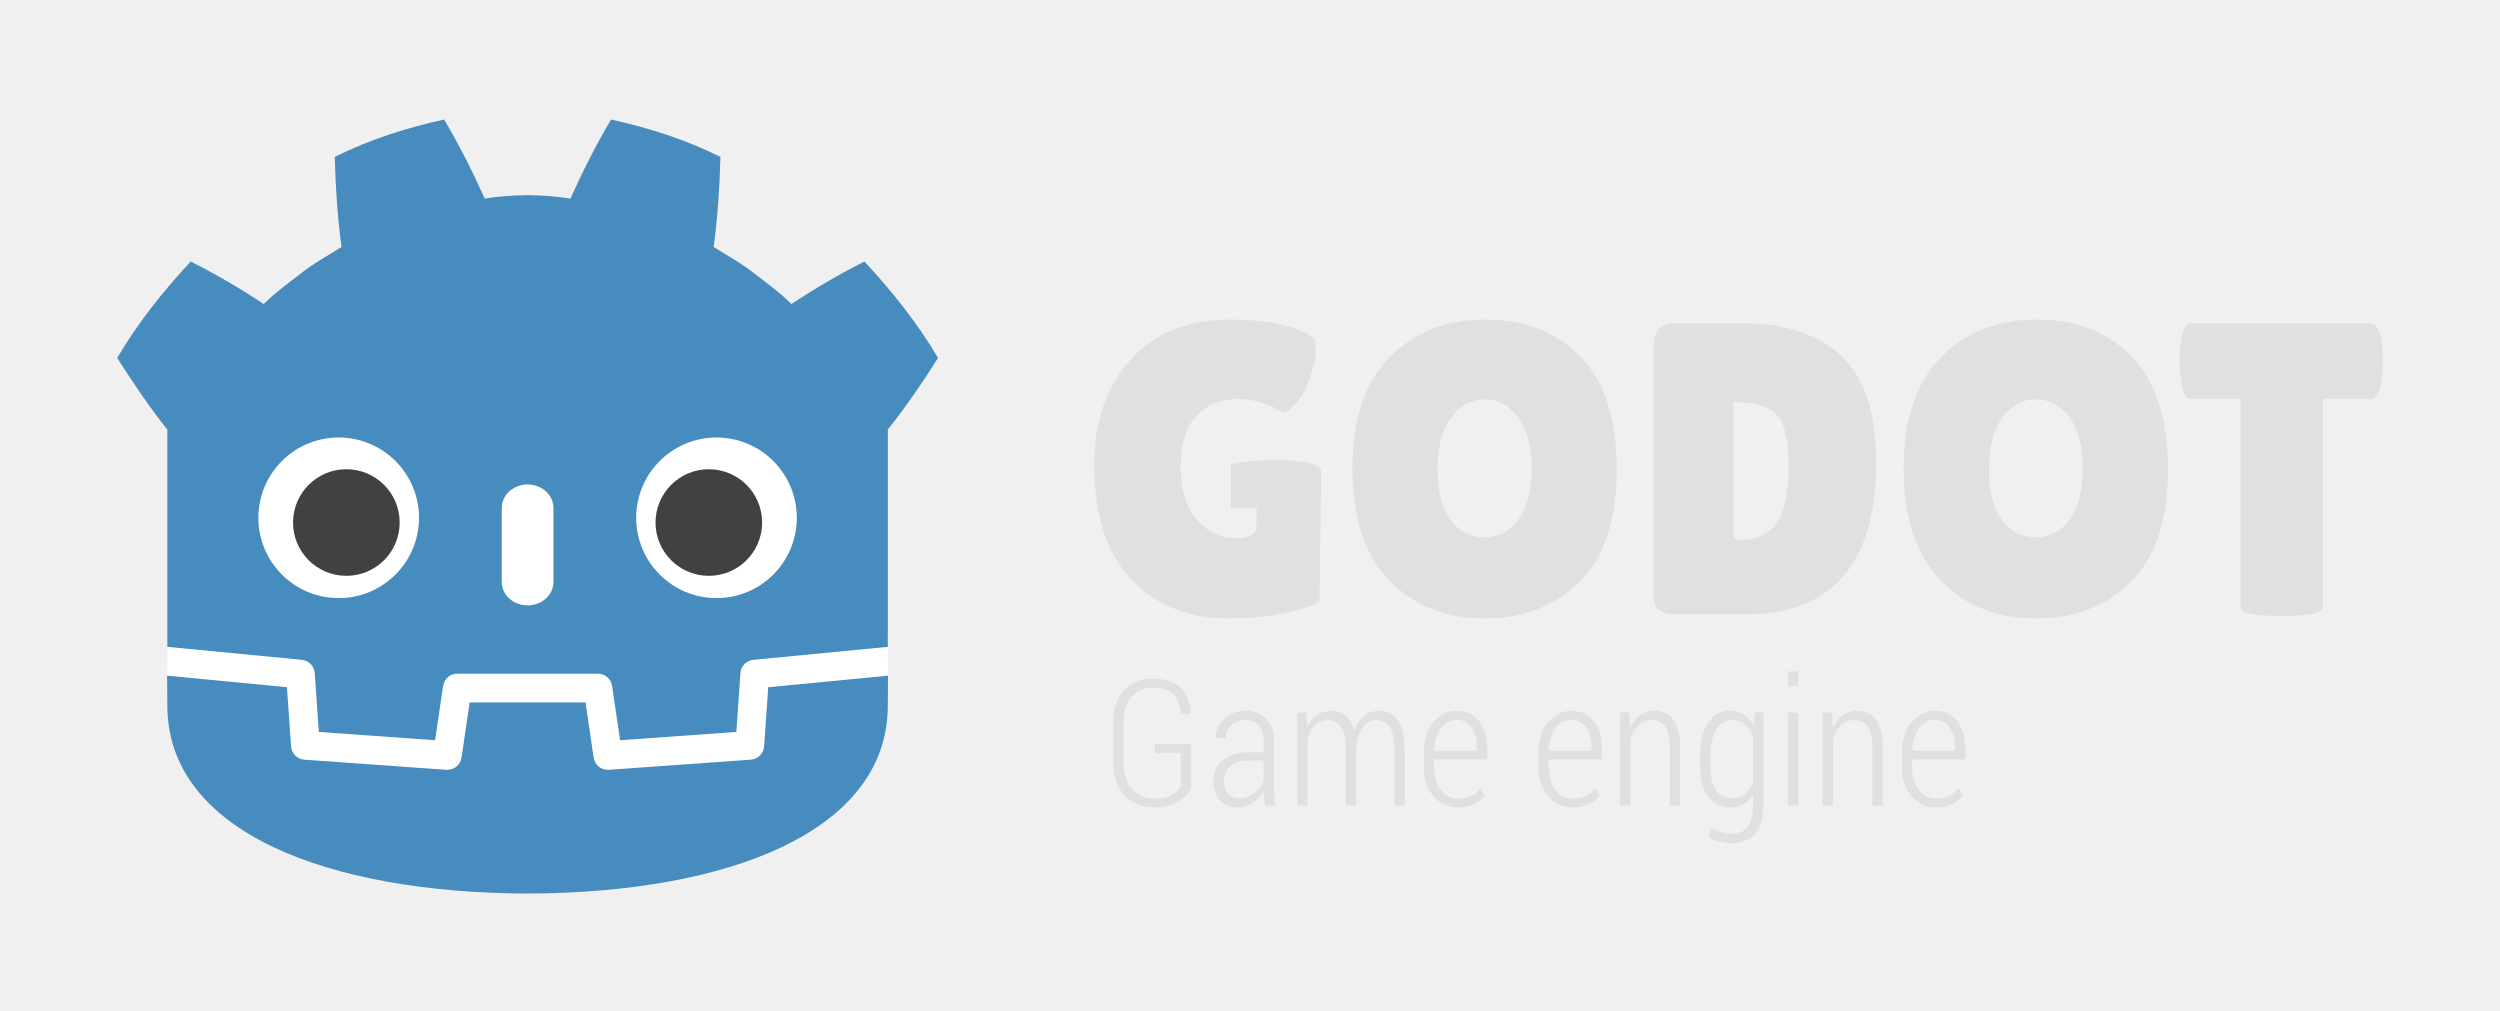
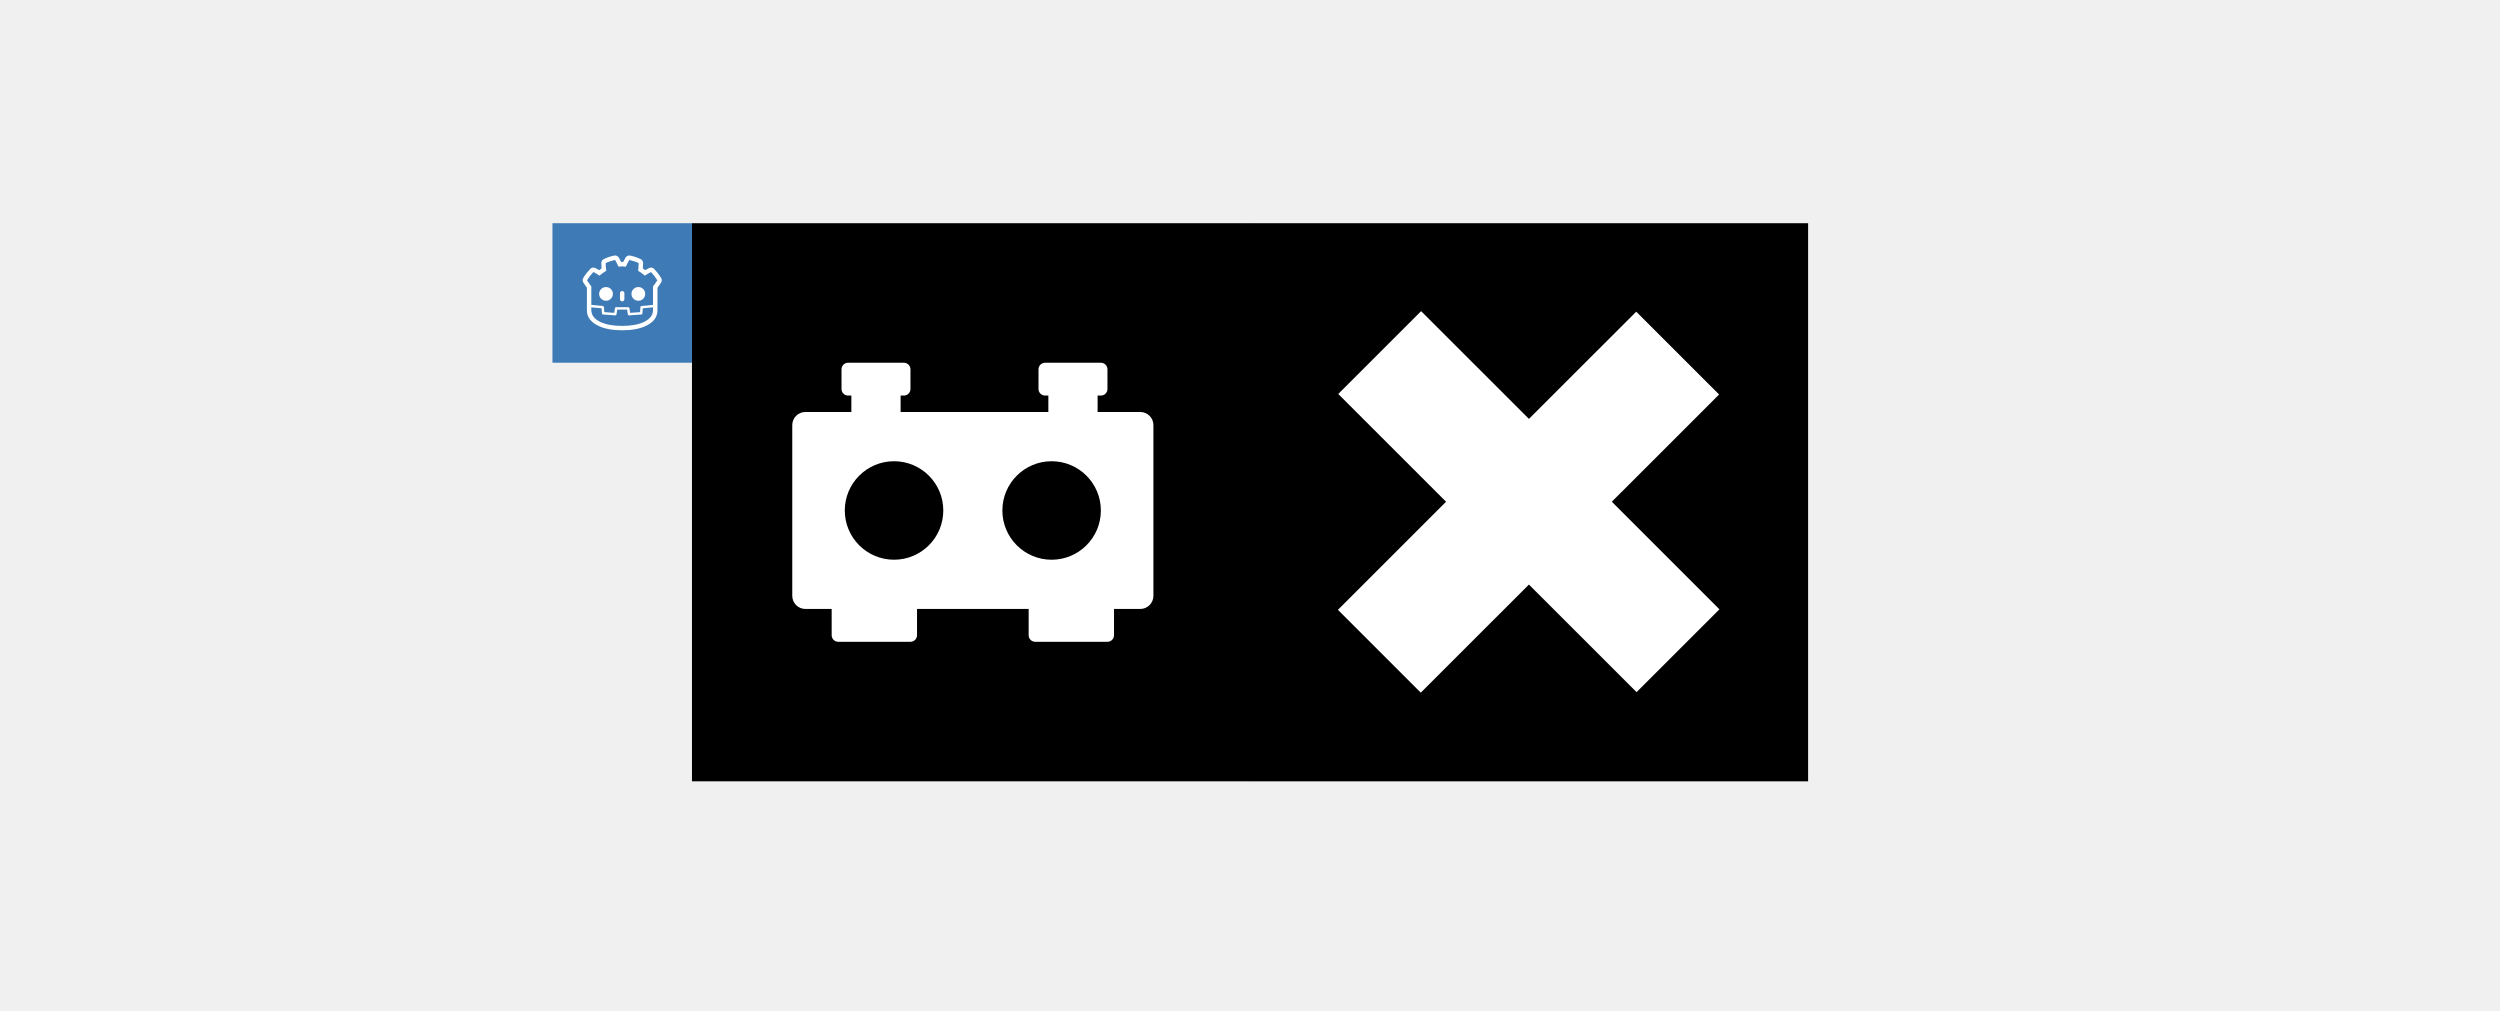
- <svg xmlns="http://www.w3.org/2000/svg" id="svg2" version="1.1" xml:space="preserve" width="1024" height="414" viewBox="0 0 960 388.125">
-   <defs id="defs6">
-     <clipPath clipPathUnits="userSpaceOnUse" id="clipPath16">
-       <path d="M 0,595.276 H 841.89 V 0 H 0 Z" id="path18" />
-     </clipPath>
-   </defs>
-   <g id="g10" transform="matrix(1.25,0,0,-1.25,-94.25,597.4987)">
-     <g id="g12">
-       <g id="g14" clip-path="url(#clipPath16)">
-         <g id="g20" transform="matrix(1.131053,0,0,1.131053,531.4495,355.3157)" style="stroke-width:0.884;fill:#e0e0e0;fill-opacity:1">
-           <path d="m 0,0 c -3.611,0 -6.636,-1.659 -9.09,-4.967 -2.441,-3.311 -3.668,-7.958 -3.668,-13.938 0,-5.993 1.166,-10.581 3.503,-13.778 2.333,-3.207 5.398,-4.804 9.2,-4.804 3.8,0 6.887,1.617 9.258,4.862 2.371,3.233 3.559,7.861 3.559,13.886 0,6.02 -1.227,10.654 -3.673,13.89 C 6.646,-1.617 3.616,0 0,0 m -0.055,-59.493 c -10.573,0 -19.195,3.46 -25.859,10.379 -6.655,6.925 -9.984,17.03 -9.984,30.314 0,13.292 3.367,23.356 10.101,30.209 6.736,6.844 15.431,10.269 26.082,10.269 10.649,0 19.251,-3.363 25.794,-10.109 6.555,-6.733 9.827,-16.94 9.827,-30.591 0,-13.661 -3.348,-23.822 -10.05,-30.49 -6.702,-6.654 -15.333,-9.981 -25.911,-9.981" style="fill:#e0e0e0;fill-opacity:1;fill-rule:nonzero;stroke:none;stroke-width:0.884" id="path22" />
-         </g>
-         <g id="g24" transform="matrix(1.131053,0,0,1.131053,607.8515,354.431)" style="stroke-width:0.884;fill:#e0e0e0;fill-opacity:1">
-           <path d="m 0,0 v -33.768 c 0,-1.577 0.116,-2.571 0.342,-2.988 0.224,-0.415 0.903,-0.623 2.029,-0.623 4.144,0 7.283,1.548 9.429,4.634 2.151,3.083 3.215,8.216 3.215,15.405 0,7.192 -1.113,11.878 -3.325,14.055 C 9.467,-1.102 5.946,0 1.129,0 Z m -21.675,-52.392 v 67.735 c 0,1.883 0.468,3.369 1.413,4.471 0.939,1.085 2.161,1.636 3.671,1.636 H 2.263 c 11.965,0 21.053,-3.018 27.257,-9.04 6.215,-6.02 9.322,-15.499 9.322,-28.447 0,-27.7 -11.821,-41.547 -35.456,-41.547 h -19.302 c -3.836,0 -5.759,1.727 -5.759,5.192" style="fill:#e0e0e0;fill-opacity:1;fill-rule:nonzero;stroke:none;stroke-width:0.884" id="path26" />
-         </g>
-         <g id="g28" transform="matrix(1.131053,0,0,1.131053,700.8107,355.3157)" style="stroke-width:0.884;fill:#e0e0e0;fill-opacity:1">
-           <path d="m 0,0 c -3.612,0 -6.645,-1.659 -9.095,-4.967 -2.44,-3.311 -3.662,-7.958 -3.662,-13.938 0,-5.993 1.169,-10.581 3.499,-13.778 2.33,-3.207 5.398,-4.804 9.2,-4.804 3.801,0 6.89,1.617 9.258,4.862 2.372,3.233 3.56,7.861 3.56,13.886 0,6.02 -1.225,10.654 -3.671,13.89 C 6.642,-1.617 3.616,0 0,0 m -0.058,-59.493 c -10.577,0 -19.193,3.46 -25.851,10.379 -6.663,6.925 -9.993,17.03 -9.993,30.314 0,13.292 3.367,23.356 10.1,30.209 6.741,6.844 15.431,10.269 26.086,10.269 10.651,0 19.246,-3.363 25.797,-10.109 6.55,-6.733 9.822,-16.94 9.822,-30.591 0,-13.661 -3.349,-23.822 -10.05,-30.49 -6.699,-6.654 -15.338,-9.981 -25.911,-9.981" style="fill:#e0e0e0;fill-opacity:1;fill-rule:nonzero;stroke:none;stroke-width:0.884" id="path30" />
-         </g>
-         <g id="g32" transform="matrix(1.131053,0,0,1.131053,789.0113,291.3351)" style="stroke-width:0.884;fill:#e0e0e0;fill-opacity:1">
-           <path d="m 0,0 c 0,-1.496 -3.721,-2.255 -11.176,-2.255 -7.448,0 -11.18,0.759 -11.18,2.255 v 56.681 h -13.545 c -1.281,0 -2.185,1.727 -2.71,5.198 -0.226,1.652 -0.334,3.343 -0.334,5.077 0,1.724 0.108,3.422 0.334,5.077 0.525,3.462 1.429,5.202 2.71,5.202 h 49.112 c 1.279,0 2.179,-1.74 2.712,-5.202 0.221,-1.655 0.335,-3.353 0.335,-5.077 0,-1.734 -0.114,-3.425 -0.335,-5.077 C 15.39,58.408 14.49,56.681 13.211,56.681 H 0 Z" style="fill:#e0e0e0;fill-opacity:1;fill-rule:nonzero;stroke:none;stroke-width:0.884" id="path34" />
-         </g>
-         <g id="g36" transform="matrix(1.131053,0,0,1.131053,468.2655,336.7128)" style="stroke-width:0.884;fill:#e0e0e0;fill-opacity:1">
-           <path d="m 0,0 c -6.078,0.094 -13.034,-1.173 -13.034,-1.173 v -11.863 h 6.995 l -0.078,-5.288 c 0,-1.959 -1.942,-2.943 -5.815,-2.943 -3.878,0 -7.303,1.642 -10.274,4.917 -2.978,3.279 -4.459,8.072 -4.459,14.388 0,6.329 1.447,10.995 4.345,14.006 2.892,3.008 6.683,4.517 11.346,4.517 1.959,0 3.987,-0.316 6.096,-0.961 2.11,-0.639 3.519,-1.238 4.238,-1.799 0.713,-0.577 1.391,-0.85 2.032,-0.85 0.638,0 1.671,0.746 3.1,2.255 1.431,1.505 2.713,3.786 3.844,6.827 1.126,3.057 1.69,5.4 1.69,7.062 0,1.649 -0.036,2.786 -0.109,3.386 -1.581,1.73 -4.499,3.102 -8.755,4.122 -4.248,1.017 -9.011,1.522 -14.28,1.522 -11.594,0 -20.66,-3.65 -27.207,-10.95 -6.552,-7.303 -9.822,-16.783 -9.822,-28.452 0,-13.701 3.347,-24.087 10.041,-31.162 6.706,-7.074 15.51,-10.607 26.425,-10.607 5.87,0 11.08,0.505 15.632,1.522 4.557,1.013 7.586,2.053 9.093,3.105 l 0.452,35.33 C 11.496,-1.036 6.078,-0.104 0,0" style="fill:#e0e0e0;fill-opacity:1;fill-rule:nonzero;stroke:none;stroke-width:0.884" id="path38" />
-         </g>
-         <g id="g40" transform="matrix(1.131053,0,0,1.131053,441.3472,235.7512)" style="stroke-width:0.884;fill:#e0e0e0;fill-opacity:1">
-           <path d="m 0,0 c -0.624,-1.28 -1.771,-2.454 -3.449,-3.516 -1.676,-1.069 -3.805,-1.6 -6.391,-1.6 -3.412,0 -6.156,1.075 -8.24,3.249 -2.076,2.157 -3.116,5.266 -3.116,9.323 v 10.116 c 0,3.969 0.98,7.013 2.946,9.138 1.962,2.108 4.59,3.177 7.872,3.177 3.208,0 5.695,-0.844 7.455,-2.513 1.755,-1.675 2.677,-4.015 2.757,-7.003 L -0.21,20.238 h -2.619 c -0.094,2.29 -0.759,4.057 -2.01,5.305 -1.244,1.238 -3.095,1.864 -5.539,1.864 -2.473,0 -4.432,-0.837 -5.866,-2.516 -1.43,-1.675 -2.143,-4.103 -2.143,-7.293 V 7.424 c 0,-3.308 0.771,-5.83 2.311,-7.567 1.54,-1.724 3.616,-2.588 6.236,-2.588 1.913,0 3.451,0.339 4.602,1.033 1.155,0.684 1.956,1.519 2.409,2.51 v 8.861 h -7.06 v 2.463 H 0 Z" style="fill:#e0e0e0;fill-opacity:1;fill-rule:nonzero;stroke:none;stroke-width:0.884" id="path42" />
-         </g>
-         <g id="g44" transform="matrix(1.131053,0,0,1.131053,456.0153,232.825)" style="stroke-width:0.884;fill:#e0e0e0;fill-opacity:1">
-           <path d="m 0,0 c 1.553,0 2.936,0.44 4.144,1.336 1.21,0.9 2.058,2.037 2.561,3.422 v 5.468 H 2.213 c -1.91,0 -3.44,-0.541 -4.585,-1.623 C -3.52,7.528 -4.088,6.185 -4.088,4.588 -4.088,3.239 -3.733,2.131 -3.014,1.277 -2.296,0.42 -1.292,0 0,0 M 7.124,-2.04 C 6.984,-1.164 6.875,-0.453 6.806,0.104 6.739,0.671 6.705,1.235 6.705,1.808 5.938,0.554 4.948,-0.486 3.725,-1.301 2.504,-2.122 1.146,-2.529 -0.35,-2.529 c -2.092,0 -3.701,0.648 -4.84,1.946 -1.132,1.303 -1.704,3.059 -1.704,5.276 0,2.343 0.823,4.223 2.473,5.618 1.649,1.395 3.89,2.092 6.709,2.092 h 4.417 v 3.106 c 0,1.786 -0.456,3.193 -1.351,4.21 -0.914,1.004 -2.17,1.512 -3.791,1.512 -1.508,0 -2.752,-0.479 -3.728,-1.45 -0.973,-0.965 -1.456,-2.144 -1.456,-3.549 l -2.623,0.023 -0.046,0.137 c -0.074,1.906 0.647,3.591 2.168,5.084 1.515,1.489 3.459,2.229 5.825,2.229 2.338,0 4.22,-0.711 5.657,-2.128 1.429,-1.431 2.146,-3.471 2.146,-6.124 V 3.057 c 0,-0.903 0.042,-1.78 0.121,-2.617 0.081,-0.848 0.212,-1.665 0.417,-2.48 z" style="fill:#e0e0e0;fill-opacity:1;fill-rule:nonzero;stroke:none;stroke-width:0.884" id="path46" />
-         </g>
-         <g id="g48" transform="matrix(1.131053,0,0,1.131053,476.7303,259.1052)" style="stroke-width:0.884;fill:#e0e0e0;fill-opacity:1">
-           <path d="m 0,0 0.24,-3.923 c 0.664,1.404 1.554,2.486 2.657,3.255 1.107,0.759 2.41,1.138 3.906,1.138 1.527,0 2.814,-0.444 3.852,-1.343 1.039,-0.896 1.805,-2.252 2.292,-4.074 0.623,1.682 1.505,3.011 2.65,3.973 1.145,0.964 2.534,1.444 4.143,1.444 2.217,0 3.937,-0.897 5.156,-2.692 1.224,-1.799 1.834,-4.559 1.834,-8.288 v -14.765 h -2.823 v 14.814 c 0,3.1 -0.429,5.283 -1.263,6.538 -0.839,1.257 -2.042,1.89 -3.598,1.89 -1.637,0 -2.915,-0.691 -3.834,-2.096 -0.914,-1.405 -1.478,-3.161 -1.683,-5.282 v -0.655 -15.209 H 10.72 v 14.798 c 0,3.027 -0.424,5.194 -1.292,6.488 -0.864,1.294 -2.066,1.936 -3.609,1.936 -1.475,0 -2.668,-0.45 -3.562,-1.342 -0.9,-0.897 -1.54,-2.125 -1.928,-3.683 V -25.275 H -2.477 V 0 Z" style="fill:#e0e0e0;fill-opacity:1;fill-rule:nonzero;stroke:none;stroke-width:0.884" id="path50" />
-         </g>
-         <g id="g52" transform="matrix(1.131053,0,0,1.131053,522.8228,256.8387)" style="stroke-width:0.884;fill:#e0e0e0;fill-opacity:1">
-           <path d="m 0,0 c -1.758,0 -3.202,-0.802 -4.334,-2.402 -1.133,-1.606 -1.718,-3.585 -1.765,-5.944 h 11.66 v 1.082 c 0,2.086 -0.489,3.823 -1.469,5.201 C 3.106,-0.684 1.745,0 0,0 m 0.397,-23.76 c -2.725,0 -4.954,1.026 -6.685,3.073 -1.726,2.043 -2.591,4.657 -2.591,7.841 v 4.197 c 0,3.19 0.867,5.85 2.602,7.965 1.739,2.105 3.828,3.158 6.277,3.158 2.648,0 4.699,-0.939 6.164,-2.823 1.468,-1.887 2.201,-4.422 2.201,-7.603 v -2.773 H -6.099 v -2.102 c 0,-2.447 0.586,-4.484 1.752,-6.11 1.168,-1.63 2.755,-2.438 4.744,-2.438 1.382,0 2.585,0.244 3.588,0.724 1.003,0.491 1.863,1.179 2.578,2.082 l 1.149,-1.988 C 6.949,-21.525 5.96,-22.307 4.753,-22.887 3.549,-23.464 2.094,-23.76 0.397,-23.76" style="fill:#e0e0e0;fill-opacity:1;fill-rule:nonzero;stroke:none;stroke-width:0.884" id="path54" />
-         </g>
-         <g id="g56" transform="matrix(1.131053,0,0,1.131053,558.0805,256.8387)" style="stroke-width:0.884;fill:#e0e0e0;fill-opacity:1">
-           <path d="M 0,0 C -1.763,0 -3.21,-0.802 -4.341,-2.402 -5.467,-4.008 -6.053,-5.987 -6.104,-8.346 H 5.559 v 1.082 c 0,2.086 -0.488,3.823 -1.474,5.201 C 3.104,-0.684 1.744,0 0,0 m 0.394,-23.76 c -2.726,0 -4.951,1.026 -6.679,3.073 -1.733,2.043 -2.6,4.657 -2.6,7.841 v 4.197 c 0,3.19 0.871,5.85 2.602,7.965 1.744,2.105 3.834,3.158 6.283,3.158 2.643,0 4.703,-0.939 6.164,-2.823 1.463,-1.887 2.197,-4.422 2.197,-7.603 v -2.773 H -6.104 v -2.102 c 0,-2.447 0.587,-4.484 1.76,-6.11 1.162,-1.63 2.742,-2.438 4.738,-2.438 1.387,0 2.585,0.244 3.585,0.724 1.007,0.491 1.866,1.179 2.589,2.082 l 1.141,-1.988 c -0.764,-0.968 -1.75,-1.75 -2.959,-2.33 -1.204,-0.577 -2.658,-0.873 -4.356,-0.873" style="fill:#e0e0e0;fill-opacity:1;fill-rule:nonzero;stroke:none;stroke-width:0.884" id="path58" />
-         </g>
-         <g id="g60" transform="matrix(1.131053,0,0,1.131053,575.9168,259.1052)" style="stroke-width:0.884;fill:#e0e0e0;fill-opacity:1">
-           <path d="m 0,0 0.23,-4.178 c 0.674,1.483 1.564,2.634 2.682,3.435 1.108,0.805 2.413,1.213 3.914,1.213 2.258,0 3.988,-0.835 5.189,-2.513 1.214,-1.675 1.815,-4.279 1.815,-7.812 v -15.42 h -2.825 v 15.394 c 0,2.888 -0.423,4.905 -1.264,6.075 -0.836,1.17 -2.065,1.753 -3.665,1.753 -1.435,0 -2.638,-0.466 -3.603,-1.414 C 1.504,-4.406 0.782,-5.657 0.301,-7.234 V -25.275 H -2.504 V 0 Z" style="fill:#e0e0e0;fill-opacity:1;fill-rule:nonzero;stroke:none;stroke-width:0.884" id="path62" />
-         </g>
-         <g id="g64" transform="matrix(1.131053,0,0,1.131053,600.8685,242.3088)" style="stroke-width:0.884;fill:#e0e0e0;fill-opacity:1">
-           <path d="m 0,0 c 0,-2.565 0.486,-4.605 1.472,-6.123 0.974,-1.532 2.457,-2.288 4.436,-2.288 1.356,0 2.498,0.361 3.435,1.101 0.934,0.74 1.672,1.77 2.218,3.077 v 12.52 c -0.525,1.346 -1.246,2.434 -2.157,3.272 -0.91,0.824 -2.062,1.238 -3.448,1.238 -1.975,0 -3.468,-0.86 -4.46,-2.587 C 0.497,8.48 0,6.224 0,3.454 Z m -2.833,3.454 c 0,3.582 0.723,6.459 2.177,8.627 1.442,2.157 3.448,3.239 6.004,3.239 1.419,0 2.664,-0.346 3.728,-1.04 1.066,-0.681 1.947,-1.678 2.654,-2.946 l 0.274,3.516 h 2.381 v -25.298 c 0,-3.239 -0.751,-5.749 -2.26,-7.525 -1.511,-1.769 -3.657,-2.665 -6.428,-2.665 -0.996,0 -2.067,0.156 -3.212,0.459 -1.147,0.303 -2.162,0.701 -3.052,1.2 l 0.776,2.463 c 0.759,-0.492 1.608,-0.873 2.548,-1.141 0.932,-0.277 1.895,-0.41 2.894,-0.41 2.009,0 3.498,0.645 4.46,1.932 0.966,1.304 1.45,3.19 1.45,5.687 v 3.057 c -0.717,-1.138 -1.597,-2.011 -2.64,-2.614 -1.039,-0.606 -2.253,-0.909 -3.622,-0.909 -2.539,0 -4.53,0.994 -5.968,2.982 C -2.11,-5.948 -2.833,-3.301 -2.833,0 Z" style="fill:#e0e0e0;fill-opacity:1;fill-rule:nonzero;stroke:none;stroke-width:0.884" id="path66" />
-         </g>
-         <path d="m 627.823,230.518 h -3.201 v 28.587 h 3.201 z m 0,36.726 h -3.201 v 4.504 h 3.201 z" style="fill:#e0e0e0;fill-opacity:1;fill-rule:nonzero;stroke:none;stroke-width:1" id="path68" />
-         <g id="g70" transform="matrix(1.131053,0,0,1.131053,638.1538,259.1052)" style="stroke-width:0.884;fill:#e0e0e0;fill-opacity:1">
-           <path d="m 0,0 0.23,-4.178 c 0.676,1.483 1.562,2.634 2.678,3.435 1.115,0.805 2.422,1.213 3.916,1.213 2.258,0 3.995,-0.835 5.199,-2.513 1.211,-1.675 1.807,-4.279 1.807,-7.812 v -15.42 h -2.825 v 15.394 c 0,2.888 -0.422,4.905 -1.261,6.075 -0.843,1.17 -2.063,1.753 -3.668,1.753 -1.434,0 -2.635,-0.466 -3.599,-1.414 C 1.51,-4.406 0.785,-5.657 0.306,-7.234 V -25.275 H -2.503 V 0 Z" style="fill:#e0e0e0;fill-opacity:1;fill-rule:nonzero;stroke:none;stroke-width:0.884" id="path72" />
-         </g>
-         <g id="g74" transform="matrix(1.131053,0,0,1.131053,669.7088,256.8387)" style="stroke-width:0.884;fill:#e0e0e0;fill-opacity:1">
-           <path d="M 0,0 C -1.763,0 -3.208,-0.802 -4.334,-2.402 -5.463,-4.008 -6.052,-5.987 -6.102,-8.346 H 5.56 v 1.082 c 0,2.086 -0.486,3.823 -1.47,5.201 C 3.109,-0.684 1.747,0 0,0 m 0.401,-23.76 c -2.733,0 -4.958,1.026 -6.681,3.073 -1.73,2.043 -2.595,4.657 -2.595,7.841 v 4.197 c 0,3.19 0.865,5.85 2.6,7.965 1.739,2.105 3.831,3.158 6.275,3.158 2.646,0 4.706,-0.939 6.172,-2.823 1.462,-1.887 2.195,-4.422 2.195,-7.603 v -2.773 H -6.102 v -2.102 c 0,-2.447 0.59,-4.484 1.757,-6.11 1.166,-1.63 2.748,-2.438 4.746,-2.438 1.382,0 2.579,0.244 3.578,0.724 1.012,0.491 1.869,1.179 2.591,2.082 l 1.147,-1.988 c -0.769,-0.968 -1.755,-1.75 -2.962,-2.33 -1.203,-0.577 -2.658,-0.873 -4.354,-0.873" style="fill:#e0e0e0;fill-opacity:1;fill-rule:nonzero;stroke:none;stroke-width:0.884" id="path76" />
-         </g>
-         <g id="g78" transform="matrix(1.131053,0,0,1.131053,348.1311,279.2668)" style="stroke-width:0.884">
-           <path d="m 0,0 c 0,0 -0.325,1.994 -0.515,1.976 l -36.182,-3.491 c -2.879,-0.278 -5.115,-2.574 -5.317,-5.459 l -0.994,-14.247 -27.992,-1.997 -1.904,12.912 c -0.424,2.872 -2.932,5.037 -5.835,5.037 h -38.188 c -2.902,0 -5.41,-2.165 -5.834,-5.037 l -1.905,-12.912 -27.992,1.997 -0.994,14.247 c -0.202,2.886 -2.438,5.182 -5.317,5.46 l -36.2,3.49 c -0.187,0.018 -0.324,-1.978 -0.511,-1.978 l -0.049,-7.83 30.658,-4.944 1.004,-14.374 c 0.203,-2.91 2.551,-5.263 5.463,-5.472 l 38.551,-2.75 c 0.146,-0.01 0.29,-0.016 0.434,-0.016 2.897,0 5.401,2.166 5.825,5.038 l 1.959,13.286 h 28.005 l 1.959,-13.286 c 0.423,-2.871 2.93,-5.037 5.831,-5.037 0.142,0 0.284,0.005 0.423,0.015 l 38.556,2.75 c 2.911,0.209 5.26,2.562 5.463,5.472 l 1.003,14.374 30.645,4.966 z" style="fill:#ffffff;fill-opacity:1;fill-rule:nonzero;stroke:none;stroke-width:0.884" id="path80" />
-         </g>
-         <g id="g82" transform="matrix(1.131053,0,0,1.131053,126.8061,346.0453)" style="stroke-width:0.884">
-           <path d="m 0,0 v -47.514 -6.035 -5.492 c 0.108,-0.001 0.216,-0.005 0.323,-0.015 l 36.196,-3.49 c 1.896,-0.183 3.382,-1.709 3.514,-3.609 l 1.116,-15.978 31.574,-2.253 2.175,14.747 c 0.282,1.912 1.922,3.329 3.856,3.329 h 38.188 c 1.933,0 3.573,-1.417 3.855,-3.329 l 2.175,-14.747 31.575,2.253 1.115,15.978 c 0.133,1.9 1.618,3.425 3.514,3.609 l 36.182,3.49 c 0.107,0.01 0.214,0.014 0.322,0.015 v 4.711 l 0.015,0.005 V 0 c 5.097,6.416 9.923,13.494 13.621,19.449 -5.651,9.62 -12.575,18.217 -19.976,26.182 -6.864,-3.455 -13.531,-7.369 -19.828,-11.534 -3.151,3.132 -6.7,5.694 -10.186,8.372 -3.425,2.751 -7.285,4.768 -10.946,7.118 1.09,8.117 1.629,16.108 1.846,24.448 -9.446,4.754 -19.519,7.906 -29.708,10.17 -4.068,-6.837 -7.788,-14.241 -11.028,-21.479 -3.842,0.642 -7.702,0.88 -11.567,0.926 v 0.006 c -0.027,0 -0.052,-0.006 -0.075,-0.006 -0.024,0 -0.049,0.006 -0.073,0.006 V 63.652 C 93.903,63.606 90.046,63.368 86.203,62.726 82.965,69.964 79.247,77.368 75.173,84.205 64.989,81.941 54.915,78.789 45.47,74.035 45.686,65.695 46.225,57.704 47.318,49.587 43.65,47.237 39.795,45.22 36.369,42.469 32.888,39.791 29.333,37.229 26.181,34.097 19.884,38.262 13.219,42.176 6.353,45.631 -1.048,37.666 -7.968,29.069 -13.621,19.449 -9.178,12.475 -4.413,5.466 0,0 Z" style="fill:#478cbf;fill-opacity:1;fill-rule:nonzero;stroke:none;stroke-width:0.884" id="path84" />
-         </g>
-         <g id="g86" transform="matrix(1.131053,0,0,1.131053,311.4033,266.8844)" style="stroke-width:0.884">
-           <path d="m 0,0 -1.121,-16.063 c -0.135,-1.936 -1.675,-3.477 -3.611,-3.616 l -38.555,-2.751 c -0.094,-0.007 -0.188,-0.01 -0.281,-0.01 -1.916,0 -3.569,1.406 -3.852,3.33 l -2.211,14.994 H -81.09 l -2.211,-14.994 c -0.297,-2.018 -2.101,-3.469 -4.133,-3.32 l -38.555,2.751 c -1.936,0.139 -3.476,1.68 -3.611,3.616 L -130.721,0 -163.268,3.138 c 0.015,-3.498 0.06,-7.33 0.06,-8.093 0,-34.374 43.605,-50.896 97.781,-51.086 h 0.066 0.067 c 54.176,0.19 97.766,16.712 97.766,51.086 0,0.777 0.047,4.593 0.063,8.093 z" style="fill:#478cbf;fill-opacity:1;fill-rule:nonzero;stroke:none;stroke-width:0.884" id="path88" />
-         </g>
-         <g id="g90" transform="matrix(1.131053,0,0,1.131053,204.1139,318.9377)" style="stroke-width:0.884">
-           <path d="m 0,0 c 0,-12.052 -9.765,-21.815 -21.813,-21.815 -12.042,0 -21.81,9.763 -21.81,21.815 0,12.044 9.768,21.802 21.81,21.802 C -9.765,21.802 0,12.044 0,0" style="fill:#ffffff;fill-opacity:1;fill-rule:nonzero;stroke:none;stroke-width:0.884" id="path92" />
-         </g>
-         <g id="g94" transform="matrix(1.131053,0,0,1.131053,198.1775,317.4744)" style="stroke-width:0.884">
-           <path d="m 0,0 c 0,-7.994 -6.479,-14.473 -14.479,-14.473 -7.996,0 -14.479,6.479 -14.479,14.473 0,7.994 6.483,14.479 14.479,14.479 C -6.479,14.479 0,7.994 0,0" style="fill:#414042;fill-opacity:1;fill-rule:nonzero;stroke:none;stroke-width:0.884" id="path96" />
-         </g>
-         <g id="g98" transform="matrix(1.131053,0,0,1.131053,237.475,292.0191)" style="stroke-width:0.884">
-           <path d="m 0,0 c -3.878,0 -7.021,2.858 -7.021,6.381 v 20.081 c 0,3.52 3.143,6.381 7.021,6.381 3.878,0 7.028,-2.861 7.028,-6.381 V 6.381 C 7.028,2.858 3.878,0 0,0" style="fill:#ffffff;fill-opacity:1;fill-rule:nonzero;stroke:none;stroke-width:0.884" id="path100" />
-         </g>
-         <g id="g102" transform="matrix(1.131053,0,0,1.131053,270.8402,318.9377)" style="stroke-width:0.884">
-           <path d="m 0,0 c 0,-12.052 9.765,-21.815 21.815,-21.815 12.041,0 21.808,9.763 21.808,21.815 0,12.044 -9.767,21.802 -21.808,21.802 C 9.765,21.802 0,12.044 0,0" style="fill:#ffffff;fill-opacity:1;fill-rule:nonzero;stroke:none;stroke-width:0.884" id="path104" />
-         </g>
-         <g id="g106" transform="matrix(1.131053,0,0,1.131053,276.7781,317.4744)" style="stroke-width:0.884">
-           <path d="m 0,0 c 0,-7.994 6.477,-14.473 14.471,-14.473 8.002,0 14.479,6.479 14.479,14.473 0,7.994 -6.477,14.479 -14.479,14.479 C 6.477,14.479 0,7.994 0,0" style="fill:#414042;fill-opacity:1;fill-rule:nonzero;stroke:none;stroke-width:0.884" id="path108" />
-         </g>
+ <svg xmlns="http://www.w3.org/2000/svg" width="1024" height="414" viewBox="0 0 1024 414" fill="none">
+   <g>
+     <path d="M0 0L1024 0L1024 414L0 414L0 0L0 0Z" fill="#FFFFFF" fill-rule="evenodd" fill-opacity="0" />
+     <g transform="translate(283.429 91.428)">
+       <g>
+         <path d="M0 0L228.61 0L228.61 228.601L0 228.601L0 0L0 0Z" fill="#000000" fill-rule="evenodd" />
+         <path d="M48.414 2.689C48.414 1.204 47.209 0 45.724 0C45.724 0 22.861 0 22.861 0C21.376 0 20.172 1.204 20.172 2.689C20.172 2.689 20.172 10.757 20.172 10.757C20.172 12.243 21.376 13.447 22.861 13.447C22.861 13.447 24.207 13.447 24.207 13.447L24.207 20.171C24.207 20.171 5.379 20.171 5.379 20.171C2.407 20.171 0 22.578 0 25.55C0 25.55 0 95.474 0 95.474C0 98.445 2.407 100.853 5.379 100.853C5.379 100.853 16.138 100.853 16.138 100.853C16.138 100.853 16.138 111.611 16.138 111.611C16.138 113.097 17.342 114.3 18.827 114.3C18.827 114.3 48.414 114.3 48.414 114.3C49.899 114.3 51.103 113.097 51.103 111.611C51.103 111.611 51.103 100.853 51.103 100.853L96.826 100.853C96.826 100.853 96.826 111.611 96.826 111.611C96.826 113.097 98.03 114.3 99.515 114.3C99.515 114.3 129.101 114.3 129.101 114.3C130.586 114.3 131.791 113.097 131.791 111.611C131.791 111.611 131.791 100.853 131.791 100.853C131.791 100.853 142.548 100.853 142.548 100.853C145.519 100.853 147.927 98.445 147.927 95.474C147.927 95.474 147.927 25.55 147.927 25.55C147.927 22.578 145.519 20.171 142.548 20.171C142.548 20.171 125.066 20.171 125.066 20.171L125.066 13.447C125.066 13.447 126.411 13.447 126.411 13.447C127.897 13.447 129.101 12.243 129.101 10.757C129.101 10.757 129.101 2.689 129.101 2.689C129.101 1.204 127.897 0 126.411 0C126.411 0 103.549 0 103.549 0C102.064 0 100.86 1.204 100.86 2.689C100.86 2.689 100.86 10.757 100.86 10.757C100.86 12.243 102.064 13.447 103.549 13.447C103.549 13.447 104.894 13.447 104.894 13.447L104.894 20.171L44.379 20.171L44.379 13.447C44.379 13.447 45.724 13.447 45.724 13.447C47.209 13.447 48.414 12.243 48.414 10.757C48.414 10.757 48.414 2.689 48.414 2.689L48.414 2.689C48.414 2.689 48.414 2.689 48.414 2.689ZM41.688 40.343C30.548 40.343 21.516 49.374 21.516 60.514C21.516 71.656 30.548 80.686 41.688 80.686C52.829 80.686 61.859 71.656 61.859 60.514C61.859 49.374 52.829 40.343 41.688 40.343C41.688 40.343 41.688 40.343 41.688 40.343C41.688 40.343 41.688 40.343 41.688 40.343ZM106.232 40.346C95.09 40.346 86.06 49.378 86.06 60.518C86.06 71.659 95.09 80.69 106.232 80.69C117.371 80.69 126.402 71.659 126.402 60.518C126.402 49.378 117.371 40.346 106.232 40.346C106.232 40.346 106.232 40.346 106.232 40.346C106.232 40.346 106.232 40.346 106.232 40.346Z" fill="#FFFFFF" fill-rule="evenodd" transform="translate(41.083 57.149)" />
      </g>
+       <g transform="translate(228.568 0)">
+         <path d="M0 0L228.606 0L228.606 228.606L0 228.606L0 0L0 0Z" fill="#000000" fill-rule="evenodd" />
+         <path d="M34.08 0L78.24 44.14L122.19 0.212L156.131 34.138L112.184 78.065L156.27 122.13L122.329 156.057L78.24 111.989L33.941 156.268L0 122.342L44.298 78.065L0.139 33.926L34.08 0L34.08 0L34.08 0Z" fill="#FFFFFF" fill-rule="evenodd" transform="translate(36.012 36.016)" />
+       </g>
+     </g>
+     <g transform="translate(226.286 91.428)">
+       <path d="M0 0L57.143 0L57.143 57.139L0 57.139L0 0L0 0Z" fill="#3E7AB5" fill-rule="evenodd" />
+       <path d="M30.64 22.273C30.719 25.113 29.146 27.303 25.921 28.845C23.467 30.032 20.234 30.634 16.223 30.65C16.223 30.65 16.187 30.65 16.187 30.65C12.176 30.634 8.943 30.032 6.489 28.845C3.248 27.303 1.667 25.113 1.746 22.273C1.746 22.273 1.746 13.248 1.746 13.248C1.746 13.248 0.295 11.101 0.295 11.101C0.106 10.818 0.008 10.507 0 10.169C0 9.823 0.083 9.504 0.248 9.213C0.956 8.017 1.896 6.794 3.068 5.544C3.343 5.245 3.677 5.06 4.071 4.989C4.464 4.919 4.841 4.974 5.203 5.155C5.73 5.422 6.261 5.713 6.796 6.028C6.796 6.028 7.091 5.78 7.091 5.78L7.162 5.744C7.162 5.744 7.752 5.308 7.752 5.308C7.697 4.616 7.661 3.9 7.645 3.161C7.638 2.807 7.724 2.48 7.905 2.181C8.086 1.883 8.33 1.654 8.636 1.497C9.848 0.892 11.268 0.408 12.896 0.046C13.265 -0.04 13.631 -0.005 13.993 0.152C14.355 0.302 14.634 0.545 14.831 0.884C15.161 1.434 15.479 2.024 15.786 2.653C15.786 2.653 16.176 2.642 16.176 2.642L16.223 2.642C16.223 2.642 16.624 2.653 16.624 2.653C16.923 2.04 17.237 1.45 17.568 0.884C17.764 0.553 18.044 0.31 18.405 0.152C18.759 -0.005 19.133 -0.04 19.526 0.046C21.139 0.408 22.555 0.892 23.774 1.497C24.081 1.654 24.328 1.883 24.517 2.181C24.69 2.48 24.777 2.811 24.777 3.172C24.777 3.172 24.659 5.32 24.659 5.32L25.225 5.721L25.284 5.756C25.284 5.756 25.614 6.028 25.614 6.028C26.141 5.713 26.672 5.422 27.207 5.155C27.561 4.974 27.935 4.919 28.328 4.989C28.721 5.06 29.055 5.245 29.331 5.544C30.495 6.787 31.435 8.014 32.151 9.225C32.324 9.508 32.406 9.823 32.398 10.169C32.398 10.491 32.308 10.798 32.127 11.089C31.639 11.875 31.148 12.599 30.652 13.26C30.652 13.26 30.652 19.619 30.652 19.619L30.64 19.819L30.64 22.273C30.64 22.273 30.64 22.273 30.64 22.273ZM28.824 20.256C28.824 20.256 28.824 12.67 28.824 12.67C29.413 11.931 30.003 11.097 30.593 10.169C29.941 9.067 29.079 7.939 28.009 6.783C27.144 7.215 26.287 7.715 25.437 8.281C25.272 8.092 25.06 7.899 24.8 7.703C24.8 7.703 24.128 7.196 24.128 7.196L23.432 6.724C23.432 6.724 22.724 6.275 22.724 6.275C22.85 5.324 22.928 4.277 22.96 3.137C21.859 2.594 20.576 2.158 19.113 1.827C18.61 2.685 18.142 3.605 17.709 4.588C17.709 4.588 16.199 4.47 16.199 4.47L16.176 4.47C16.176 4.47 14.689 4.588 14.689 4.588C14.233 3.574 13.761 2.653 13.273 1.827C11.81 2.158 10.528 2.594 9.427 3.137C9.458 4.254 9.541 5.3 9.675 6.275C9.675 6.275 8.943 6.724 8.943 6.724L8.259 7.196C8.259 7.196 7.586 7.703 7.586 7.703C7.327 7.899 7.111 8.092 6.938 8.281C6.096 7.715 5.242 7.215 4.377 6.783C3.308 7.939 2.446 9.067 1.793 10.169C2.454 11.191 3.04 12.025 3.551 12.67C3.551 12.67 3.551 20.256 3.551 20.256L3.599 20.256C3.599 20.256 8.283 20.692 8.283 20.692C8.4 20.708 8.503 20.759 8.589 20.846C8.668 20.932 8.715 21.038 8.731 21.164C8.731 21.164 8.872 23.217 8.872 23.217L12.955 23.5C12.955 23.5 13.226 21.601 13.226 21.601C13.25 21.483 13.309 21.385 13.403 21.306C13.497 21.227 13.604 21.188 13.722 21.188C13.722 21.188 18.665 21.188 18.665 21.188C18.783 21.188 18.889 21.227 18.984 21.306C19.078 21.385 19.137 21.483 19.161 21.601C19.161 21.601 19.444 23.5 19.444 23.5L23.514 23.217C23.514 23.217 23.668 21.164 23.668 21.164C23.668 21.038 23.711 20.932 23.797 20.846C23.884 20.759 23.986 20.708 24.104 20.692C24.104 20.692 28.788 20.256 28.788 20.256L28.824 20.256L28.824 20.256ZM12.389 15.738C12.389 16.508 12.113 17.173 11.563 17.732C11.012 18.274 10.347 18.546 9.569 18.546C8.79 18.546 8.125 18.274 7.575 17.732C7.032 17.173 6.761 16.508 6.761 15.738C6.761 14.967 7.032 14.306 7.575 13.755C8.125 13.213 8.79 12.941 9.569 12.941C10.347 12.941 11.012 13.213 11.563 13.755C12.113 14.306 12.389 14.967 12.389 15.738C12.389 15.738 12.389 15.738 12.389 15.738ZM16.188 18.793C15.944 18.793 15.731 18.714 15.55 18.557C15.377 18.399 15.291 18.207 15.291 17.979C15.291 17.979 15.291 15.395 15.291 15.395C15.291 15.167 15.377 14.974 15.55 14.817C15.731 14.652 15.944 14.569 16.188 14.569C16.439 14.569 16.652 14.652 16.825 14.817C17.006 14.974 17.096 15.167 17.096 15.395C17.096 15.395 17.096 17.979 17.096 17.979C17.096 18.207 17.006 18.399 16.825 18.557C16.652 18.714 16.439 18.793 16.188 18.793C16.188 18.793 16.188 18.793 16.188 18.793ZM19.998 15.738C19.998 14.967 20.274 14.306 20.824 13.755C21.375 13.213 22.039 12.941 22.818 12.941C23.597 12.941 24.261 13.213 24.812 13.755C25.355 14.306 25.626 14.967 25.626 15.738C25.626 16.508 25.355 17.173 24.812 17.732C24.261 18.274 23.597 18.546 22.818 18.546C22.039 18.546 21.375 18.274 20.824 17.732C20.274 17.173 19.998 16.508 19.998 15.738C19.998 15.738 19.998 15.738 19.998 15.738ZM28.824 21.247L24.635 21.648C24.635 21.648 24.482 23.725 24.482 23.725C24.482 23.843 24.439 23.945 24.352 24.031C24.25 24.126 24.14 24.177 24.022 24.185C24.022 24.185 19.043 24.539 19.043 24.539C19.043 24.539 19.007 24.539 19.007 24.539C18.874 24.539 18.764 24.499 18.677 24.421C18.583 24.342 18.528 24.236 18.512 24.102C18.512 24.102 18.229 22.179 18.229 22.179L14.17 22.179C14.17 22.179 13.875 24.102 13.875 24.102C13.859 24.236 13.796 24.342 13.686 24.421C13.592 24.507 13.478 24.547 13.344 24.539C13.344 24.539 8.365 24.185 8.365 24.185C8.239 24.177 8.133 24.126 8.047 24.031C7.952 23.945 7.905 23.843 7.905 23.725C7.905 23.725 7.74 21.648 7.74 21.648L3.551 21.247C3.551 21.247 3.551 22.297 3.551 22.297C3.551 24.413 4.786 26.057 7.256 27.229C9.514 28.306 12.487 28.849 16.176 28.857C16.176 28.857 16.199 28.857 16.199 28.857C19.896 28.849 22.873 28.306 25.131 27.229C27.593 26.057 28.824 24.413 28.824 22.297C28.824 22.297 28.824 21.247 28.824 21.247L28.824 21.247Z" fill="#FFFFFF" fill-rule="evenodd" transform="translate(12.365 13.21)" />
    </g>
  </g>
</svg>
